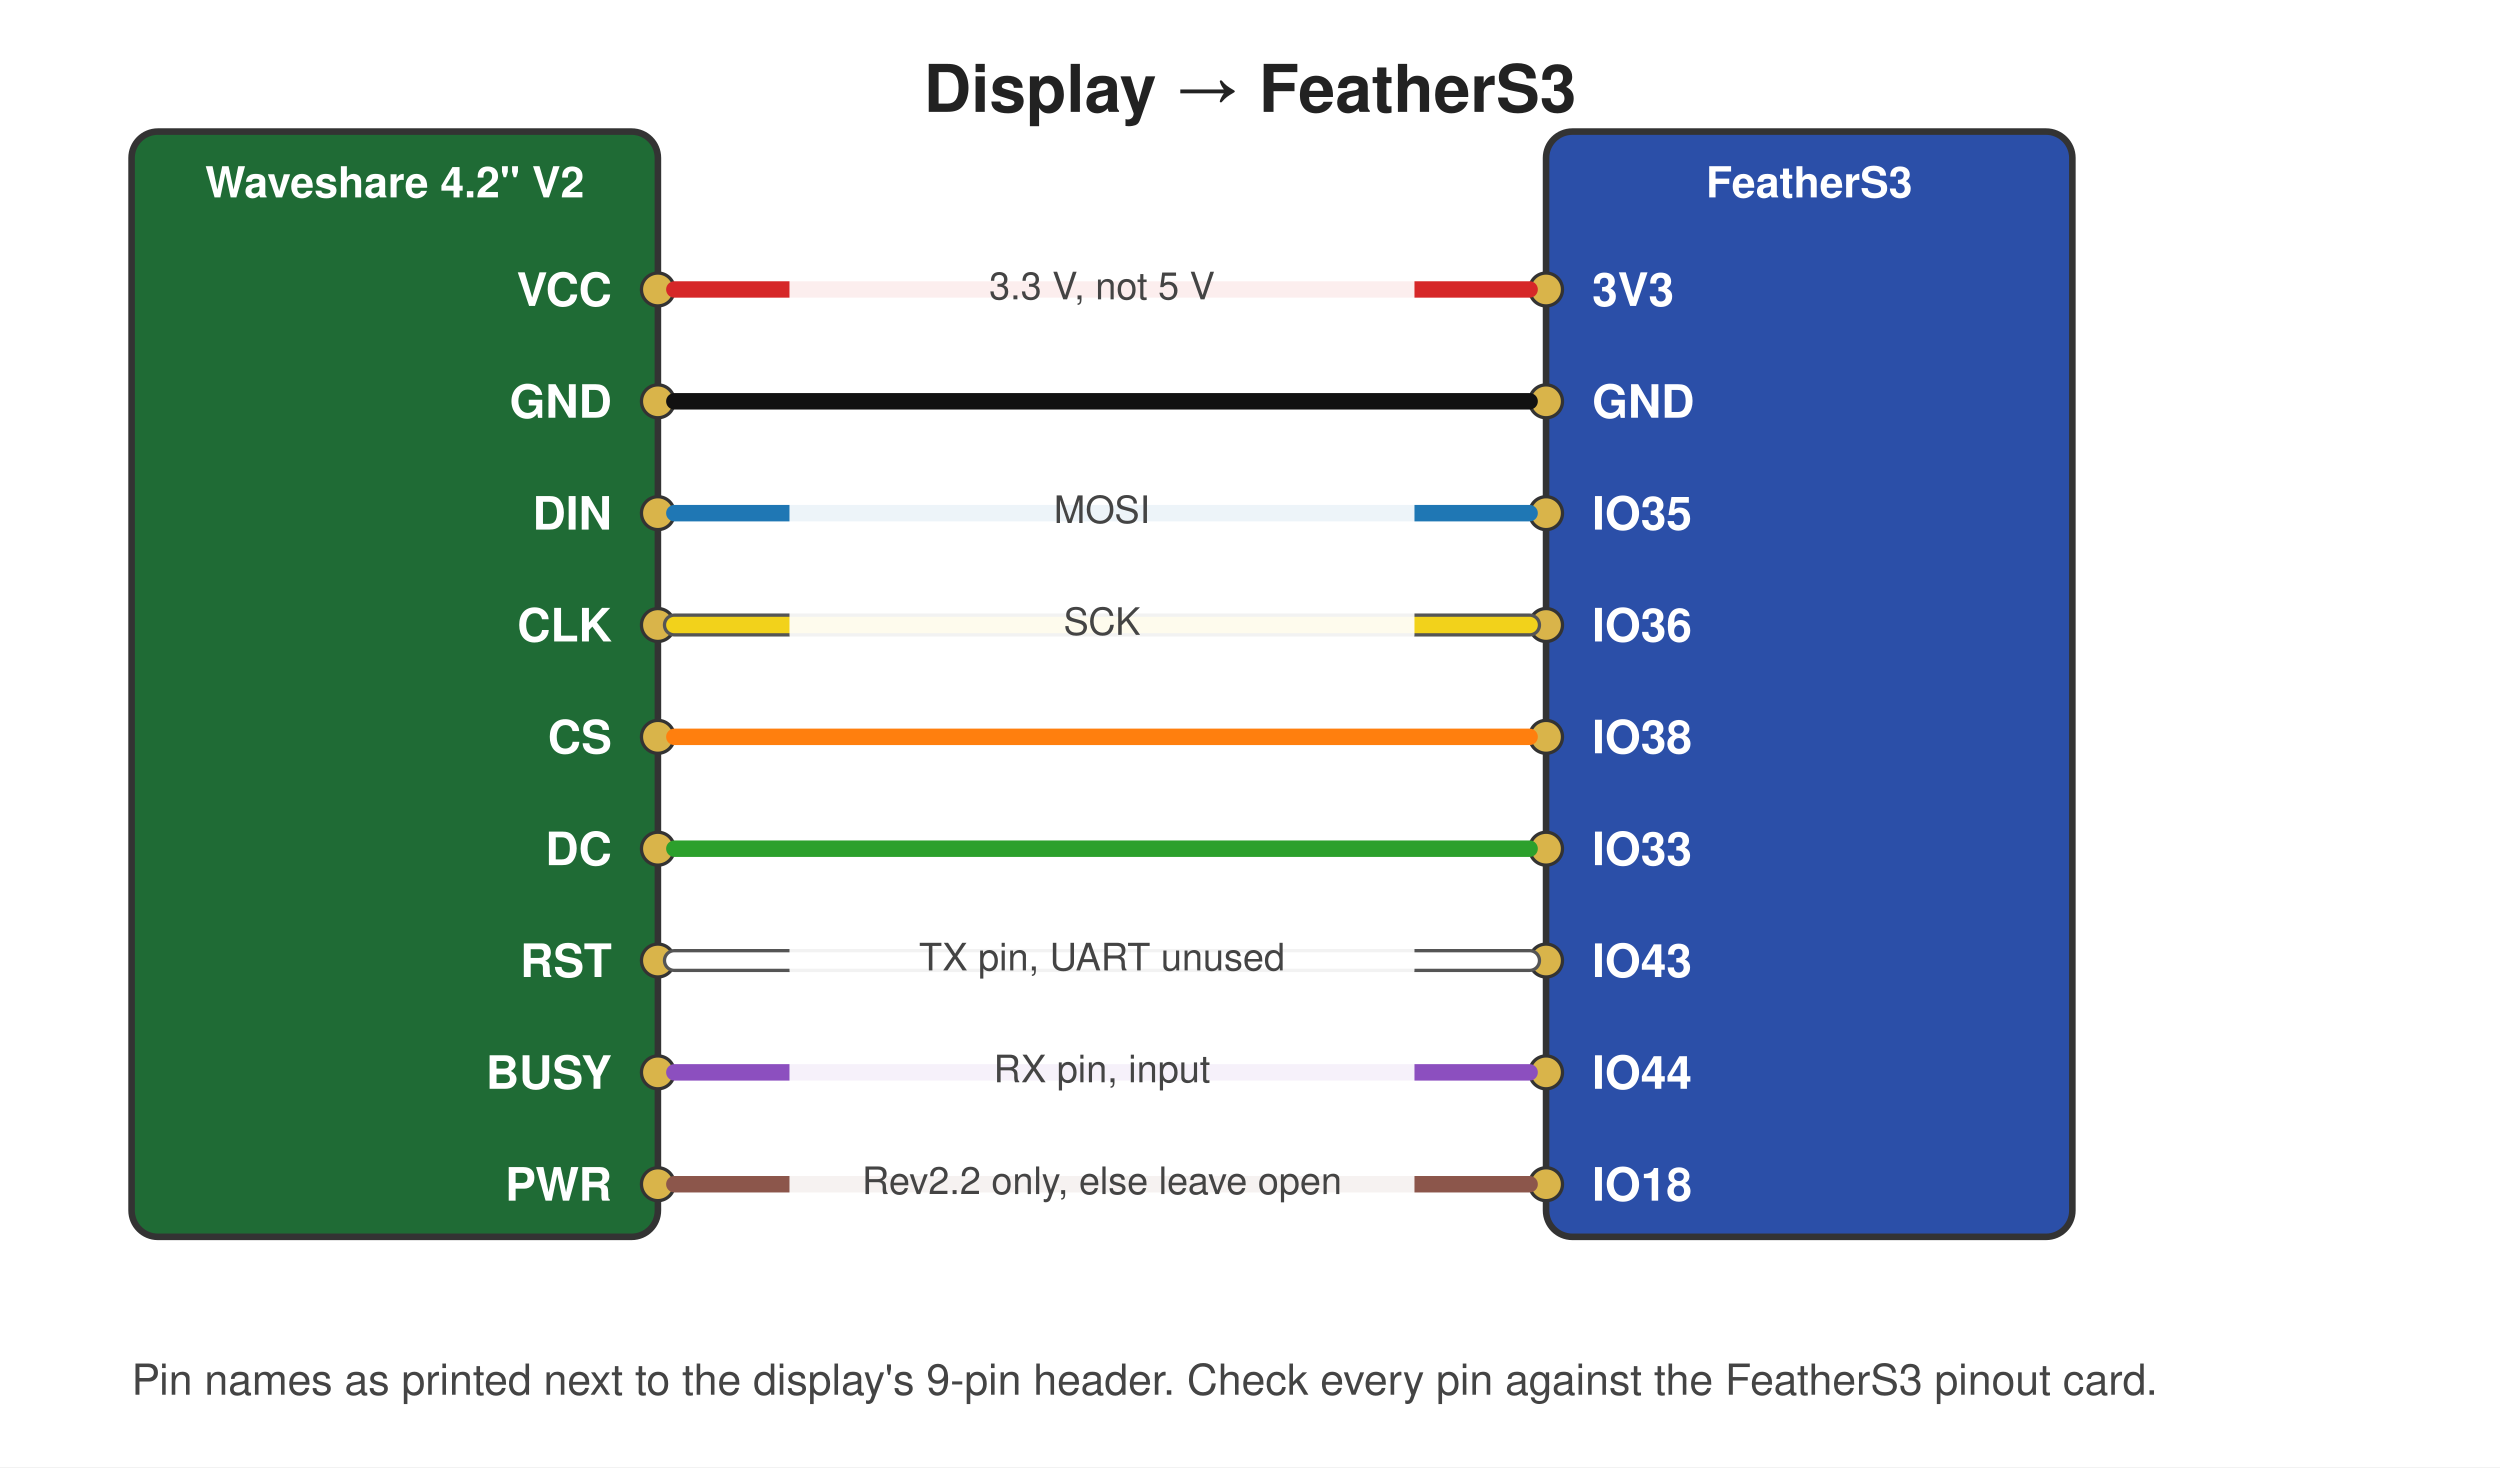
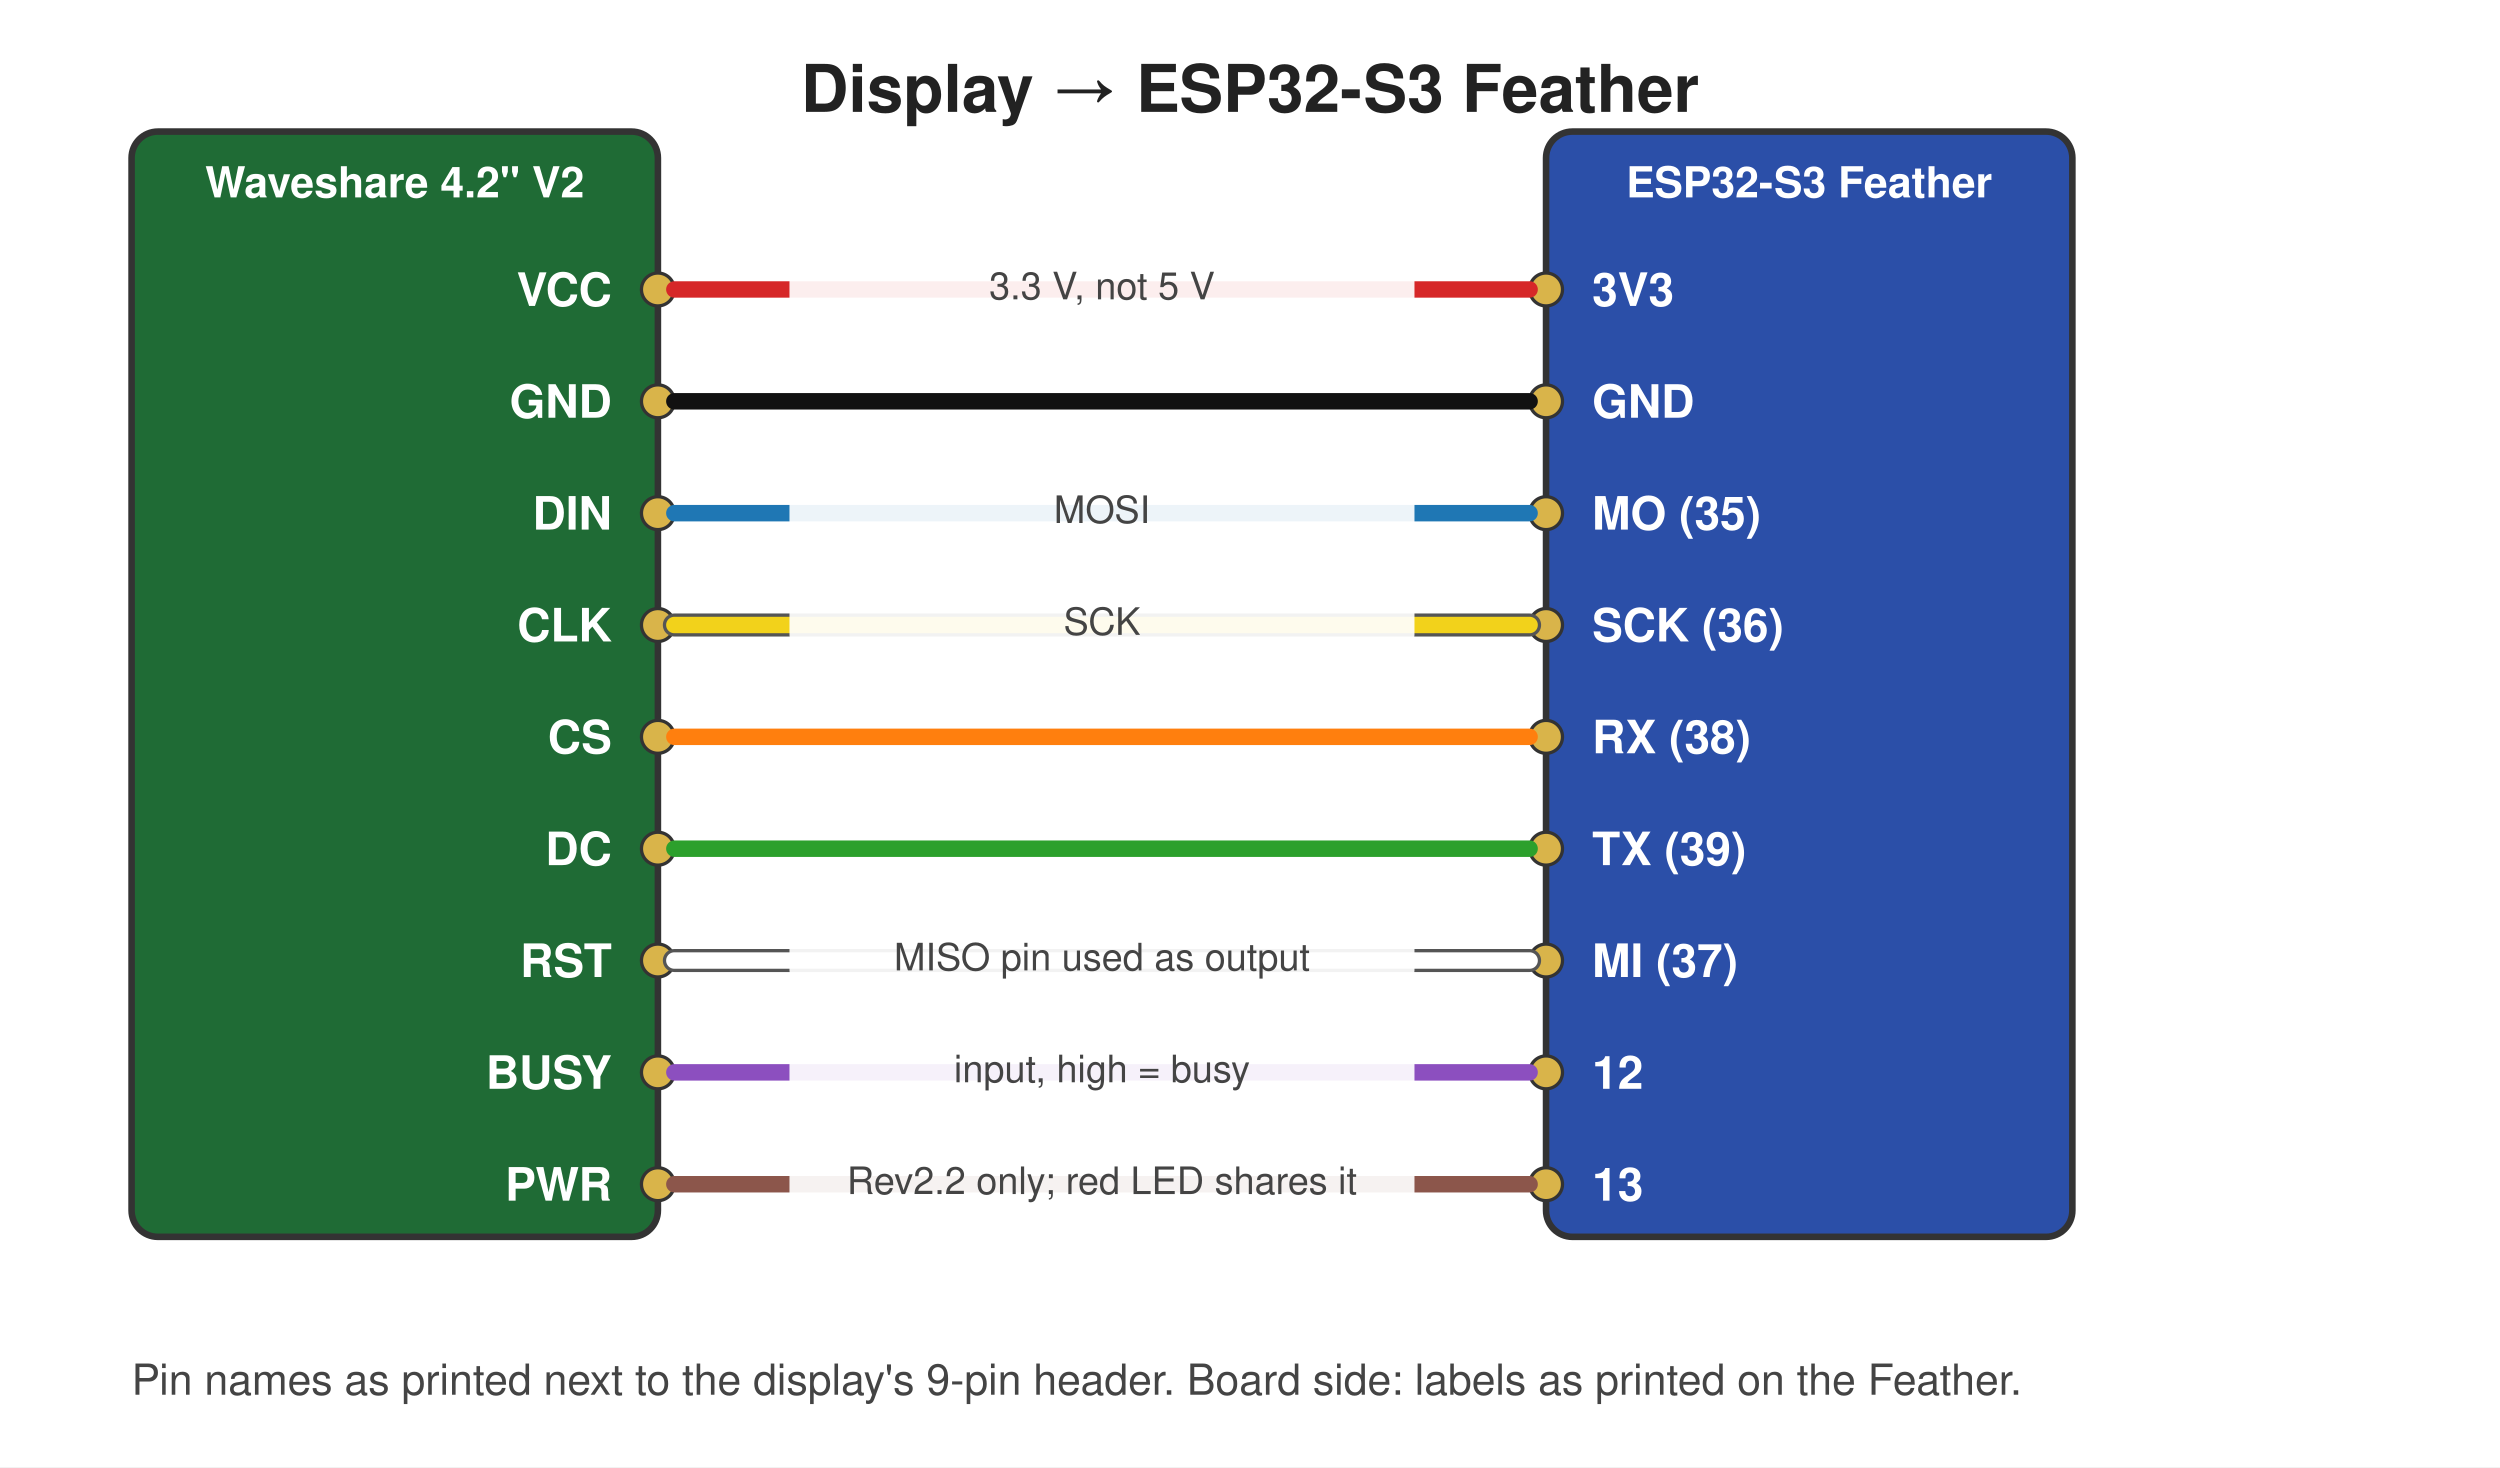
<svg xmlns="http://www.w3.org/2000/svg" width="760" height="446" viewBox="0 0 760 446" font-family="Helvetica, Arial, sans-serif" font-size="14">
  <rect width="760" height="446" fill="#ffffff" />
-   <text x="380.0" y="34" font-size="20" text-anchor="middle" font-weight="bold" fill="#222">Display → FeatherS3</text>
+   <text x="380.0" y="34" font-size="20" text-anchor="middle" font-weight="bold" fill="#222">Display → ESP32-S3 Feather</text>
  <rect x="40" y="40" width="160" height="336" rx="8" fill="#1f6b35" stroke="#333" stroke-width="2" />
  <rect x="470" y="40" width="160" height="336" rx="8" fill="#2b4fa8" stroke="#333" stroke-width="2" />
  <text x="120.0" y="60" font-size="13" text-anchor="middle" font-weight="bold" fill="#fff">Waveshare 4.2" V2</text>
-   <text x="550.0" y="60" font-size="13" text-anchor="middle" font-weight="bold" fill="#fff">FeatherS3</text>
+   <text x="550.0" y="60" font-size="13" text-anchor="middle" font-weight="bold" fill="#fff">ESP32-S3 Feather</text>
  <circle cx="200" cy="88" r="5" fill="#d9b44a" stroke="#333" />
  <circle cx="470" cy="88" r="5" fill="#d9b44a" stroke="#333" />
  <text x="186" y="93" font-size="14" text-anchor="end" font-weight="bold" fill="#fff">VCC</text>
  <text x="484" y="93" font-size="14" text-anchor="start" font-weight="bold" fill="#fff">3V3</text>
  <line x1="205" y1="88" x2="465" y2="88" stroke="#d62728" stroke-width="5" stroke-linecap="round" />
  <rect x="240.0" y="77" width="190" height="18" rx="4" fill="#ffffff" opacity="0.92" />
  <text x="335.0" y="91" font-size="11.5" text-anchor="middle" font-weight="normal" fill="#444">3.3 V, not 5 V</text>
  <circle cx="200" cy="122" r="5" fill="#d9b44a" stroke="#333" />
  <circle cx="470" cy="122" r="5" fill="#d9b44a" stroke="#333" />
  <text x="186" y="127" font-size="14" text-anchor="end" font-weight="bold" fill="#fff">GND</text>
  <text x="484" y="127" font-size="14" text-anchor="start" font-weight="bold" fill="#fff">GND</text>
  <line x1="205" y1="122" x2="465" y2="122" stroke="#111111" stroke-width="5" stroke-linecap="round" />
  <circle cx="200" cy="156" r="5" fill="#d9b44a" stroke="#333" />
  <circle cx="470" cy="156" r="5" fill="#d9b44a" stroke="#333" />
  <text x="186" y="161" font-size="14" text-anchor="end" font-weight="bold" fill="#fff">DIN</text>
-   <text x="484" y="161" font-size="14" text-anchor="start" font-weight="bold" fill="#fff">IO35</text>
+   <text x="484" y="161" font-size="14" text-anchor="start" font-weight="bold" fill="#fff">MO (35)</text>
  <line x1="205" y1="156" x2="465" y2="156" stroke="#1f77b4" stroke-width="5" stroke-linecap="round" />
  <rect x="240.0" y="145" width="190" height="18" rx="4" fill="#ffffff" opacity="0.92" />
  <text x="335.0" y="159" font-size="11.5" text-anchor="middle" font-weight="normal" fill="#444">MOSI</text>
  <circle cx="200" cy="190" r="5" fill="#d9b44a" stroke="#333" />
  <circle cx="470" cy="190" r="5" fill="#d9b44a" stroke="#333" />
  <text x="186" y="195" font-size="14" text-anchor="end" font-weight="bold" fill="#fff">CLK</text>
-   <text x="484" y="195" font-size="14" text-anchor="start" font-weight="bold" fill="#fff">IO36</text>
+   <text x="484" y="195" font-size="14" text-anchor="start" font-weight="bold" fill="#fff">SCK (36)</text>
  <line x1="205" y1="190" x2="465" y2="190" stroke="#555" stroke-width="7" stroke-linecap="round" />
  <line x1="205" y1="190" x2="465" y2="190" stroke="#f2d21b" stroke-width="5" stroke-linecap="round" />
  <rect x="240.0" y="179" width="190" height="18" rx="4" fill="#ffffff" opacity="0.92" />
  <text x="335.0" y="193" font-size="11.5" text-anchor="middle" font-weight="normal" fill="#444">SCK</text>
  <circle cx="200" cy="224" r="5" fill="#d9b44a" stroke="#333" />
  <circle cx="470" cy="224" r="5" fill="#d9b44a" stroke="#333" />
  <text x="186" y="229" font-size="14" text-anchor="end" font-weight="bold" fill="#fff">CS</text>
-   <text x="484" y="229" font-size="14" text-anchor="start" font-weight="bold" fill="#fff">IO38</text>
+   <text x="484" y="229" font-size="14" text-anchor="start" font-weight="bold" fill="#fff">RX (38)</text>
  <line x1="205" y1="224" x2="465" y2="224" stroke="#ff7f0e" stroke-width="5" stroke-linecap="round" />
  <circle cx="200" cy="258" r="5" fill="#d9b44a" stroke="#333" />
  <circle cx="470" cy="258" r="5" fill="#d9b44a" stroke="#333" />
  <text x="186" y="263" font-size="14" text-anchor="end" font-weight="bold" fill="#fff">DC</text>
-   <text x="484" y="263" font-size="14" text-anchor="start" font-weight="bold" fill="#fff">IO33</text>
+   <text x="484" y="263" font-size="14" text-anchor="start" font-weight="bold" fill="#fff">TX (39)</text>
  <line x1="205" y1="258" x2="465" y2="258" stroke="#2ca02c" stroke-width="5" stroke-linecap="round" />
  <circle cx="200" cy="292" r="5" fill="#d9b44a" stroke="#333" />
  <circle cx="470" cy="292" r="5" fill="#d9b44a" stroke="#333" />
  <text x="186" y="297" font-size="14" text-anchor="end" font-weight="bold" fill="#fff">RST</text>
-   <text x="484" y="297" font-size="14" text-anchor="start" font-weight="bold" fill="#fff">IO43</text>
+   <text x="484" y="297" font-size="14" text-anchor="start" font-weight="bold" fill="#fff">MI (37)</text>
  <line x1="205" y1="292" x2="465" y2="292" stroke="#555" stroke-width="7" stroke-linecap="round" />
  <line x1="205" y1="292" x2="465" y2="292" stroke="#ffffff" stroke-width="5" stroke-linecap="round" />
  <rect x="240.0" y="281" width="190" height="18" rx="4" fill="#ffffff" opacity="0.92" />
-   <text x="335.0" y="295" font-size="11.5" text-anchor="middle" font-weight="normal" fill="#444">TX pin, UART unused</text>
+   <text x="335.0" y="295" font-size="11.5" text-anchor="middle" font-weight="normal" fill="#444">MISO pin used as output</text>
  <circle cx="200" cy="326" r="5" fill="#d9b44a" stroke="#333" />
  <circle cx="470" cy="326" r="5" fill="#d9b44a" stroke="#333" />
  <text x="186" y="331" font-size="14" text-anchor="end" font-weight="bold" fill="#fff">BUSY</text>
-   <text x="484" y="331" font-size="14" text-anchor="start" font-weight="bold" fill="#fff">IO44</text>
+   <text x="484" y="331" font-size="14" text-anchor="start" font-weight="bold" fill="#fff">12</text>
  <line x1="205" y1="326" x2="465" y2="326" stroke="#8c4fbf" stroke-width="5" stroke-linecap="round" />
  <rect x="240.0" y="315" width="190" height="18" rx="4" fill="#ffffff" opacity="0.92" />
-   <text x="335.0" y="329" font-size="11.5" text-anchor="middle" font-weight="normal" fill="#444">RX pin, input</text>
+   <text x="335.0" y="329" font-size="11.5" text-anchor="middle" font-weight="normal" fill="#444">input, high = busy</text>
  <circle cx="200" cy="360" r="5" fill="#d9b44a" stroke="#333" />
  <circle cx="470" cy="360" r="5" fill="#d9b44a" stroke="#333" />
  <text x="186" y="365" font-size="14" text-anchor="end" font-weight="bold" fill="#fff">PWR</text>
-   <text x="484" y="365" font-size="14" text-anchor="start" font-weight="bold" fill="#fff">IO18</text>
+   <text x="484" y="365" font-size="14" text-anchor="start" font-weight="bold" fill="#fff">13</text>
  <line x1="205" y1="360" x2="465" y2="360" stroke="#8c564b" stroke-width="5" stroke-linecap="round" />
  <rect x="240.0" y="349" width="190" height="18" rx="4" fill="#ffffff" opacity="0.92" />
-   <text x="335.0" y="363" font-size="11.5" text-anchor="middle" font-weight="normal" fill="#444">Rev2.2 only, else leave open</text>
+   <text x="335.0" y="363" font-size="11.5" text-anchor="middle" font-weight="normal" fill="#444">Rev2.2 only; red LED shares it</text>
  <text x="646" y="80" font-size="12" text-anchor="start" font-weight="normal" fill="#222" />
-   <text x="40" y="424" font-size="13" text-anchor="start" font-weight="normal" fill="#444">Pin names as printed next to the display's 9-pin header. Check every pin against the FeatherS3 pinout card.</text>
+   <text x="40" y="424" font-size="13" text-anchor="start" font-weight="normal" fill="#444">Pin names as printed next to the display's 9-pin header. Board side: labels as printed on the Feather.</text>
</svg>
